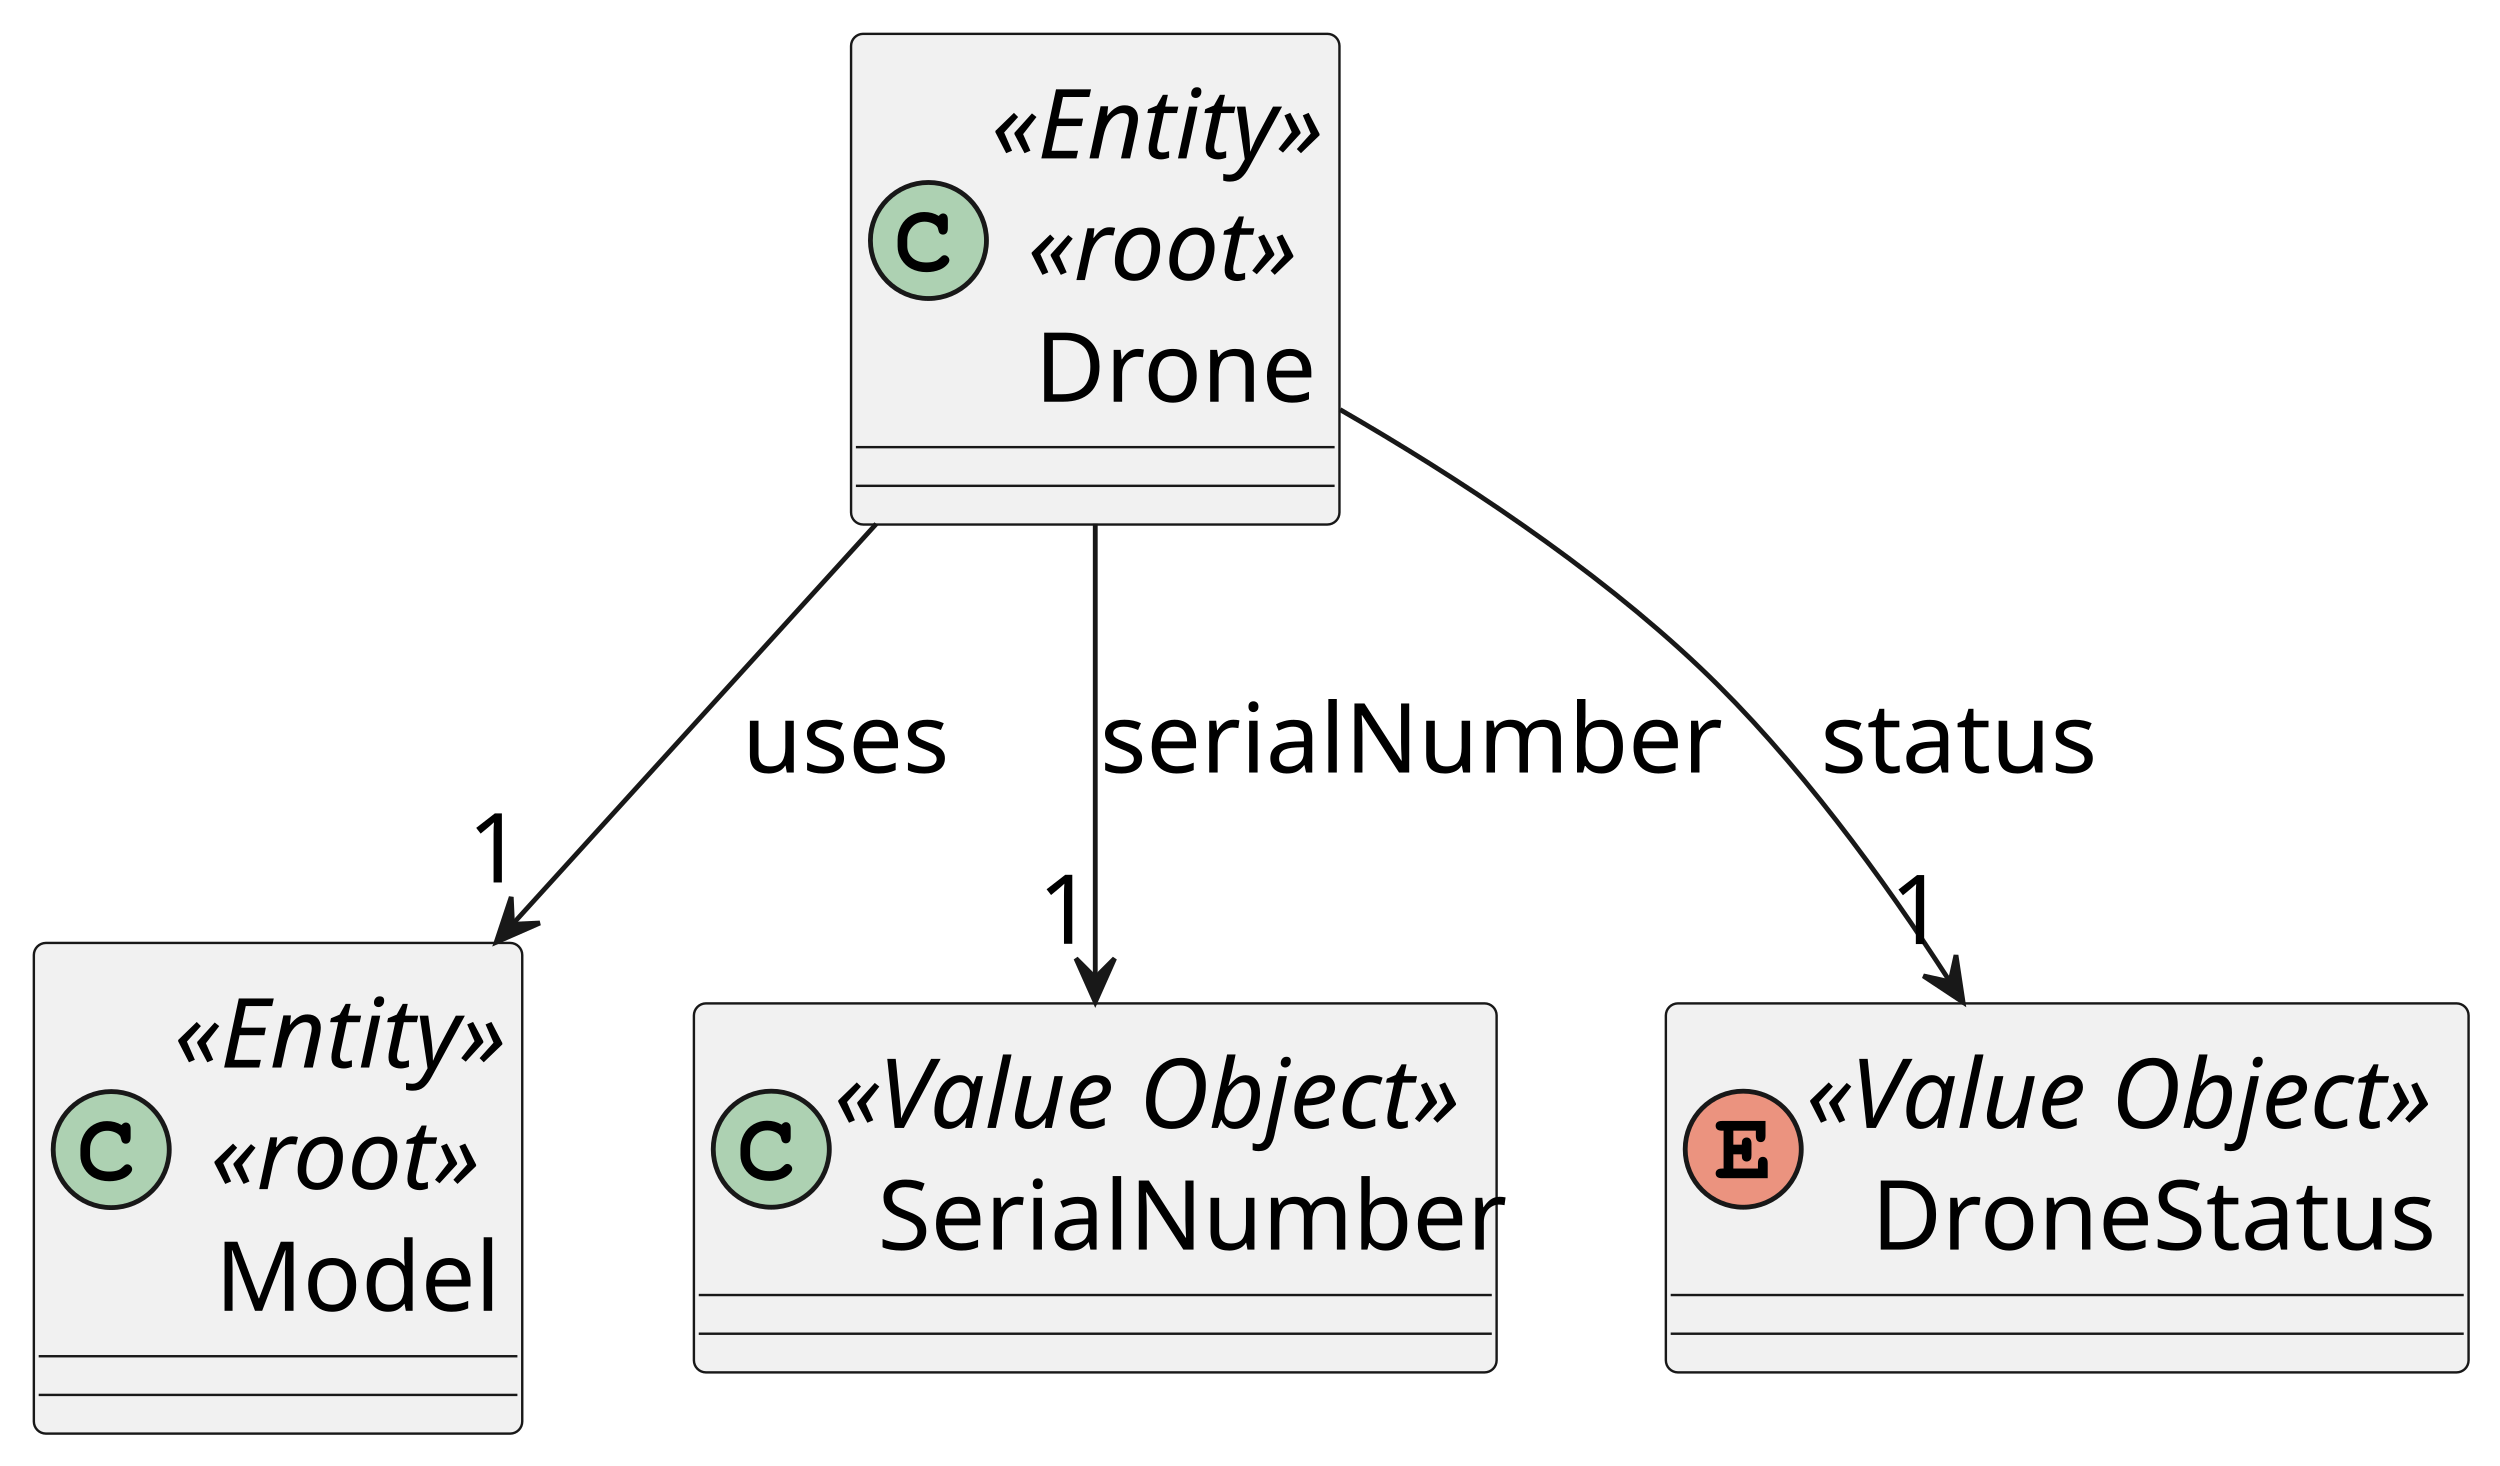
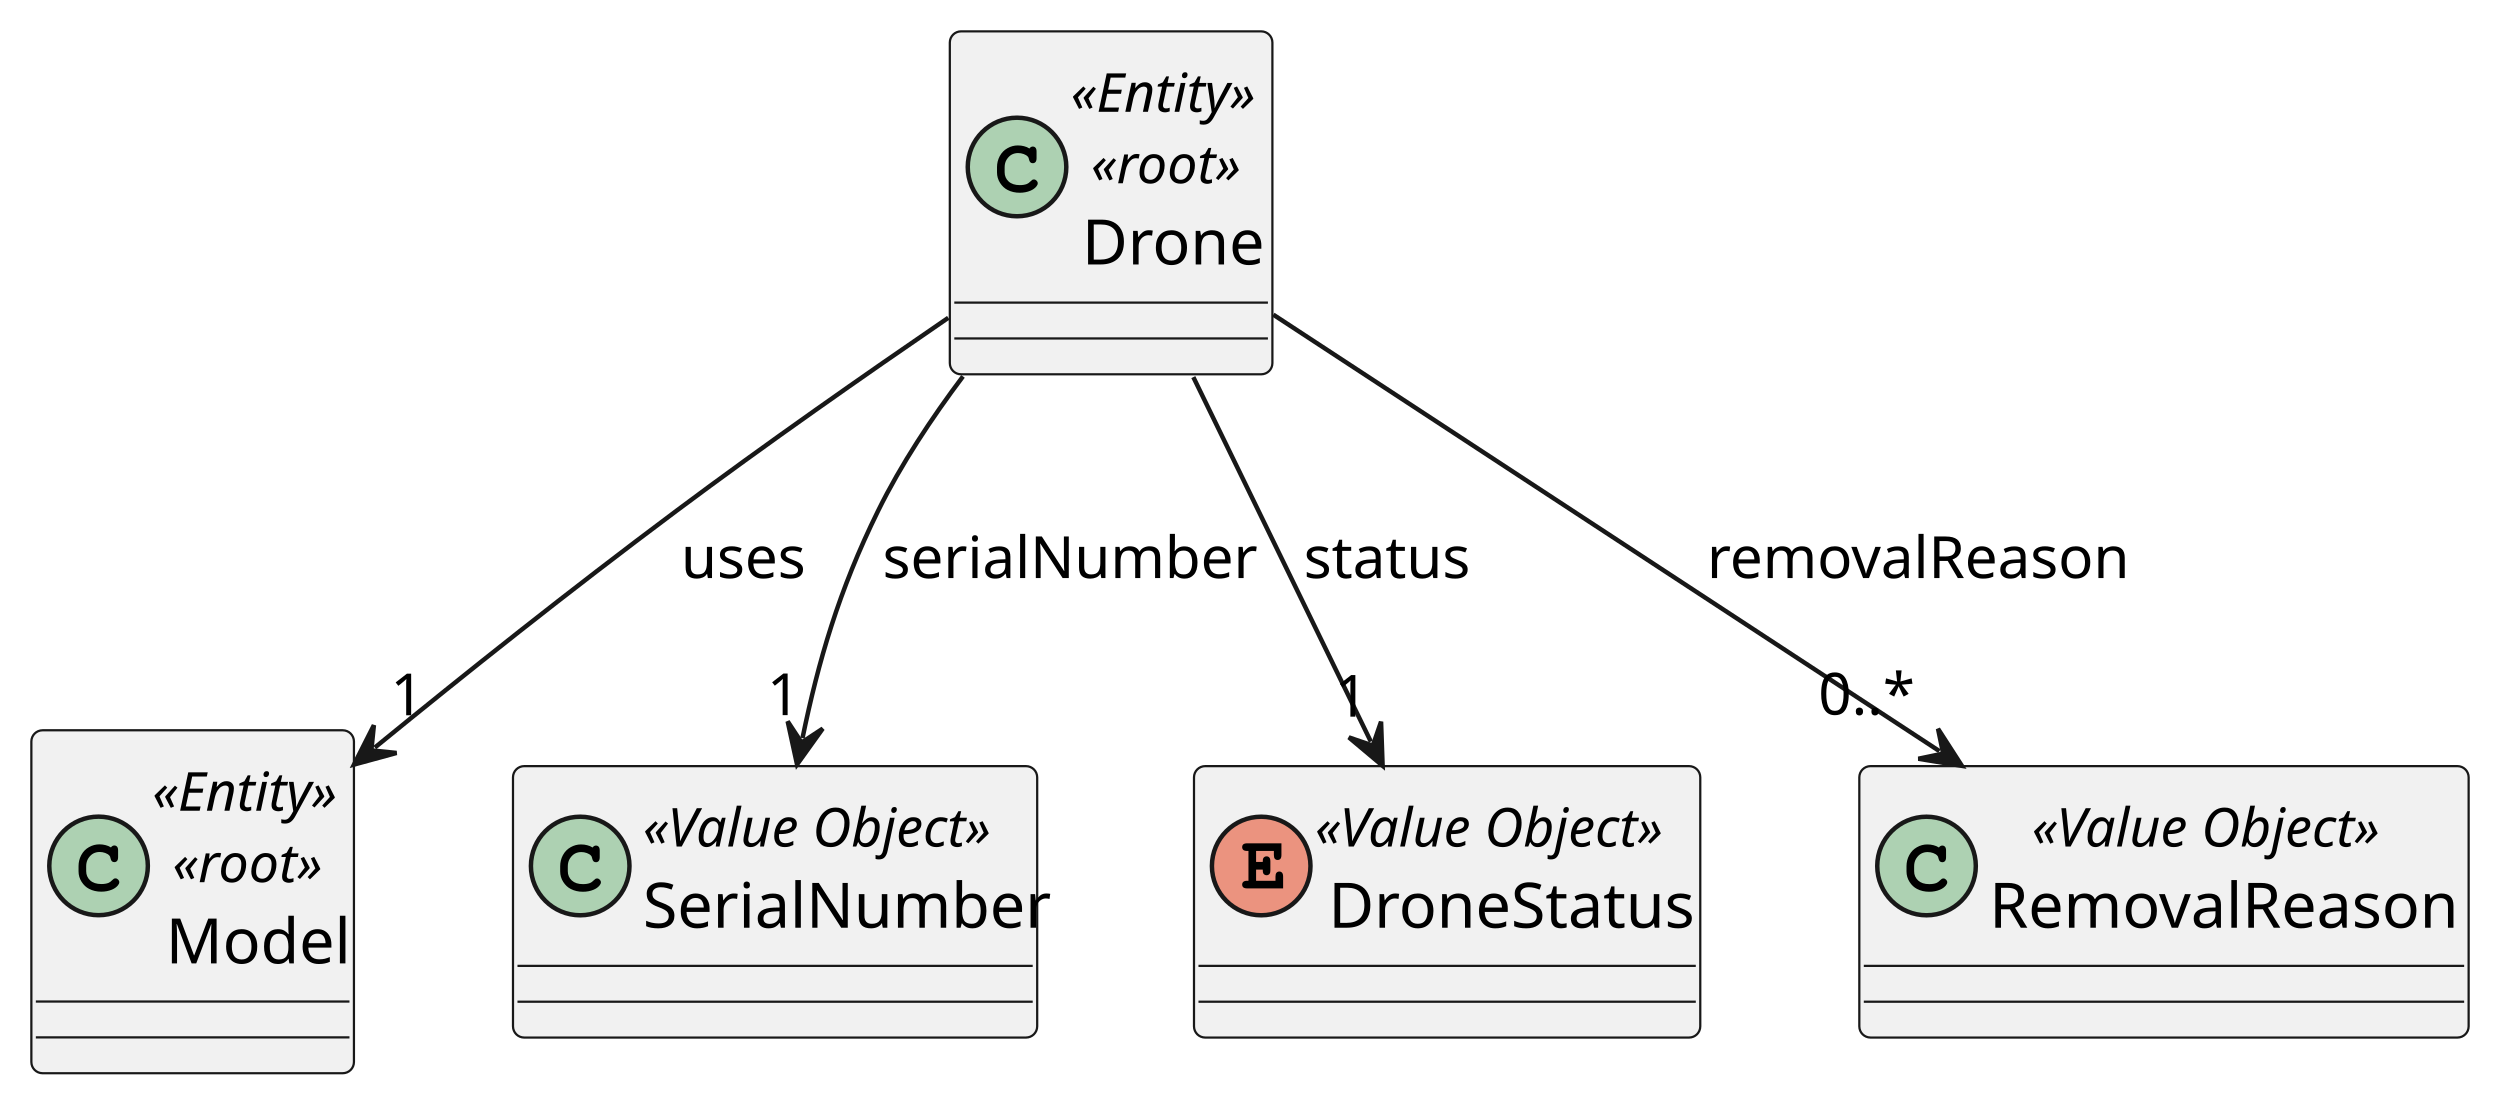
- <svg xmlns="http://www.w3.org/2000/svg" contentStyleType="text/css" height="303px" preserveAspectRatio="none" style="width:517px;height:303px;background:#FFFFFF;" version="1.1" viewBox="0 0 517 303" width="517px" zoomAndPan="magnify">
+ <svg xmlns="http://www.w3.org/2000/svg" contentStyleType="text/css" height="246px" preserveAspectRatio="none" style="width:558px;height:246px;background:#FFFFFF;" version="1.1" viewBox="0 0 558 246" width="558px" zoomAndPan="magnify">
  <defs />
  <g>
    <g id="elem_Model">
-       <rect codeLine="2" fill="#F1F1F1" height="101.469" id="Model" rx="2.5" ry="2.5" style="stroke:#181818;stroke-width:0.5;" width="101" x="7" y="195" />
-       <ellipse cx="23" cy="237.734" fill="#ADD1B2" rx="12" ry="12" style="stroke:#181818;stroke-width:1.0;" />
-       <path d="M25.141,232.656 Q25.328,232.406 25.547,232.281 Q25.766,232.141 26.016,232.141 Q26.453,232.141 26.734,232.453 Q27.016,232.75 27.016,233.469 L27.016,235.172 Q27.016,235.891 26.734,236.203 Q26.453,236.516 26.016,236.516 Q25.625,236.516 25.375,236.281 Q25.125,236.062 25.016,235.453 Q24.953,235.031 24.734,234.812 Q24.344,234.375 23.625,234.109 Q22.906,233.844 22.188,233.844 Q21.281,233.844 20.531,234.234 Q19.781,234.625 19.203,235.516 Q18.625,236.391 18.625,237.594 L18.625,238.891 Q18.625,240.344 19.672,241.312 Q20.734,242.281 22.594,242.281 Q23.703,242.281 24.484,241.969 Q24.922,241.797 25.438,241.281 Q25.75,240.969 25.922,240.875 Q26.094,240.781 26.328,240.781 Q26.719,240.781 27.016,241.094 Q27.328,241.391 27.328,241.797 Q27.328,242.203 26.922,242.672 Q26.328,243.359 25.391,243.75 Q24.125,244.281 22.609,244.281 Q20.828,244.281 19.406,243.547 Q18.25,242.953 17.438,241.688 Q16.625,240.422 16.625,238.938 L16.625,237.578 Q16.625,236.016 17.344,234.672 Q18.078,233.312 19.359,232.578 Q20.656,231.844 22.109,231.844 Q22.969,231.844 23.719,232.047 Q24.484,232.25 25.141,232.656 Z " fill="#000000" />
-       <text fill="#000000" font-family="sans-serif" font-size="20" font-style="italic" lengthAdjust="spacing" textLength="71" x="36" y="220.762">«Entity»</text>
-       <text fill="#000000" font-family="sans-serif" font-size="20" font-style="italic" lengthAdjust="spacing" textLength="56" x="43.5" y="245.918">«root»</text>
-       <text fill="#000000" font-family="sans-serif" font-size="20" lengthAdjust="spacing" textLength="54" x="44.5" y="271.074">Model</text>
-       <line style="stroke:#181818;stroke-width:0.5;" x1="8" x2="107" y1="280.469" y2="280.469" />
-       <line style="stroke:#181818;stroke-width:0.5;" x1="8" x2="107" y1="288.469" y2="288.469" />
+       <rect codeLine="2" fill="#F1F1F1" height="76.543" id="Model" rx="2.5" ry="2.5" style="stroke:#181818;stroke-width:0.5;" width="72" x="7" y="163" />
+       <ellipse cx="22" cy="193.272" fill="#ADD1B2" rx="11" ry="11" style="stroke:#181818;stroke-width:1.0;" />
+       <path d="M24.766,189.147 Q24.922,188.928 25.109,188.818 Q25.297,188.709 25.516,188.709 Q25.891,188.709 26.125,188.975 Q26.359,189.225 26.359,189.834 L26.359,191.287 Q26.359,191.897 26.125,192.162 Q25.891,192.428 25.516,192.428 Q25.172,192.428 24.969,192.225 Q24.766,192.037 24.656,191.522 Q24.609,191.162 24.422,190.975 Q24.094,190.6 23.484,190.381 Q22.875,190.162 22.25,190.162 Q21.484,190.162 20.844,190.49 Q20.219,190.818 19.719,191.568 Q19.234,192.318 19.234,193.35 L19.234,194.443 Q19.234,195.678 20.125,196.506 Q21.016,197.318 22.609,197.318 Q23.547,197.318 24.203,197.068 Q24.594,196.912 25.016,196.475 Q25.281,196.209 25.422,196.131 Q25.578,196.053 25.781,196.053 Q26.109,196.053 26.359,196.318 Q26.625,196.568 26.625,196.912 Q26.625,197.256 26.281,197.662 Q25.781,198.24 24.984,198.568 Q23.906,199.022 22.609,199.022 Q21.094,199.022 19.891,198.397 Q18.906,197.897 18.219,196.834 Q17.531,195.756 17.531,194.475 L17.531,193.318 Q17.531,191.99 18.141,190.85 Q18.766,189.693 19.859,189.084 Q20.953,188.459 22.188,188.459 Q22.922,188.459 23.562,188.631 Q24.219,188.787 24.766,189.147 Z " fill="#000000" />
+       <text fill="#000000" font-family="sans-serif" font-size="12" font-style="italic" lengthAdjust="spacing" textLength="44" x="34" y="180.949">«Entity»</text>
+       <text fill="#000000" font-family="sans-serif" font-size="12" font-style="italic" lengthAdjust="spacing" textLength="35" x="38.5" y="196.91">«root»</text>
+       <text fill="#000000" font-family="sans-serif" font-size="14" lengthAdjust="spacing" textLength="38" x="37" y="215.029">Model</text>
+       <line style="stroke:#181818;stroke-width:0.5;" x1="8" x2="78" y1="223.543" y2="223.543" />
+       <line style="stroke:#181818;stroke-width:0.5;" x1="8" x2="78" y1="231.543" y2="231.543" />
    </g>
    <g id="elem_Drone">
-       <rect codeLine="6" fill="#F1F1F1" height="101.469" id="Drone" rx="2.5" ry="2.5" style="stroke:#181818;stroke-width:0.5;" width="101" x="176" y="7" />
-       <ellipse cx="192" cy="49.734" fill="#ADD1B2" rx="12" ry="12" style="stroke:#181818;stroke-width:1.0;" />
-       <path d="M194.141,44.656 Q194.328,44.406 194.547,44.281 Q194.766,44.141 195.016,44.141 Q195.453,44.141 195.734,44.453 Q196.016,44.75 196.016,45.469 L196.016,47.172 Q196.016,47.891 195.734,48.203 Q195.453,48.516 195.016,48.516 Q194.625,48.516 194.375,48.281 Q194.125,48.062 194.016,47.453 Q193.953,47.031 193.734,46.812 Q193.344,46.375 192.625,46.109 Q191.906,45.844 191.188,45.844 Q190.281,45.844 189.531,46.234 Q188.781,46.625 188.203,47.516 Q187.625,48.391 187.625,49.594 L187.625,50.891 Q187.625,52.344 188.672,53.312 Q189.734,54.281 191.594,54.281 Q192.703,54.281 193.484,53.969 Q193.922,53.797 194.438,53.281 Q194.75,52.969 194.922,52.875 Q195.094,52.781 195.328,52.781 Q195.719,52.781 196.016,53.094 Q196.328,53.391 196.328,53.797 Q196.328,54.203 195.922,54.672 Q195.328,55.359 194.391,55.75 Q193.125,56.281 191.609,56.281 Q189.828,56.281 188.406,55.547 Q187.25,54.953 186.438,53.688 Q185.625,52.422 185.625,50.938 L185.625,49.578 Q185.625,48.016 186.344,46.672 Q187.078,45.312 188.359,44.578 Q189.656,43.844 191.109,43.844 Q191.969,43.844 192.719,44.047 Q193.484,44.25 194.141,44.656 Z " fill="#000000" />
-       <text fill="#000000" font-family="sans-serif" font-size="20" font-style="italic" lengthAdjust="spacing" textLength="71" x="205" y="32.762">«Entity»</text>
-       <text fill="#000000" font-family="sans-serif" font-size="20" font-style="italic" lengthAdjust="spacing" textLength="56" x="212.5" y="57.918">«root»</text>
-       <text fill="#000000" font-family="sans-serif" font-size="20" lengthAdjust="spacing" textLength="53" x="214" y="83.074">Drone</text>
-       <line style="stroke:#181818;stroke-width:0.5;" x1="177" x2="276" y1="92.469" y2="92.469" />
-       <line style="stroke:#181818;stroke-width:0.5;" x1="177" x2="276" y1="100.469" y2="100.469" />
+       <rect codeLine="6" fill="#F1F1F1" height="76.543" id="Drone" rx="2.5" ry="2.5" style="stroke:#181818;stroke-width:0.5;" width="72" x="212" y="7" />
+       <ellipse cx="227" cy="37.272" fill="#ADD1B2" rx="11" ry="11" style="stroke:#181818;stroke-width:1.0;" />
+       <path d="M229.766,33.147 Q229.922,32.928 230.109,32.818 Q230.297,32.709 230.516,32.709 Q230.891,32.709 231.125,32.975 Q231.359,33.225 231.359,33.834 L231.359,35.287 Q231.359,35.897 231.125,36.162 Q230.891,36.428 230.516,36.428 Q230.172,36.428 229.969,36.225 Q229.766,36.037 229.656,35.522 Q229.609,35.162 229.422,34.975 Q229.094,34.6 228.484,34.381 Q227.875,34.162 227.25,34.162 Q226.484,34.162 225.844,34.49 Q225.219,34.818 224.719,35.568 Q224.234,36.318 224.234,37.35 L224.234,38.443 Q224.234,39.678 225.125,40.506 Q226.016,41.318 227.609,41.318 Q228.547,41.318 229.203,41.068 Q229.594,40.912 230.016,40.475 Q230.281,40.209 230.422,40.131 Q230.578,40.053 230.781,40.053 Q231.109,40.053 231.359,40.318 Q231.625,40.568 231.625,40.912 Q231.625,41.256 231.281,41.662 Q230.781,42.24 229.984,42.568 Q228.906,43.022 227.609,43.022 Q226.094,43.022 224.891,42.397 Q223.906,41.897 223.219,40.834 Q222.531,39.756 222.531,38.475 L222.531,37.318 Q222.531,35.99 223.141,34.85 Q223.766,33.693 224.859,33.084 Q225.953,32.459 227.188,32.459 Q227.922,32.459 228.562,32.631 Q229.219,32.787 229.766,33.147 Z " fill="#000000" />
+       <text fill="#000000" font-family="sans-serif" font-size="12" font-style="italic" lengthAdjust="spacing" textLength="44" x="239" y="24.949">«Entity»</text>
+       <text fill="#000000" font-family="sans-serif" font-size="12" font-style="italic" lengthAdjust="spacing" textLength="35" x="243.5" y="40.91">«root»</text>
+       <text fill="#000000" font-family="sans-serif" font-size="14" lengthAdjust="spacing" textLength="39" x="241.5" y="59.029">Drone</text>
+       <line style="stroke:#181818;stroke-width:0.5;" x1="213" x2="283" y1="67.543" y2="67.543" />
+       <line style="stroke:#181818;stroke-width:0.5;" x1="213" x2="283" y1="75.543" y2="75.543" />
    </g>
    <g id="elem_SerialNumber">
-       <rect codeLine="9" fill="#F1F1F1" height="76.312" id="SerialNumber" rx="2.5" ry="2.5" style="stroke:#181818;stroke-width:0.5;" width="166" x="143.5" y="207.5" />
-       <ellipse cx="159.5" cy="237.656" fill="#ADD1B2" rx="12" ry="12" style="stroke:#181818;stroke-width:1.0;" />
-       <path d="M161.641,232.578 Q161.828,232.328 162.047,232.203 Q162.266,232.062 162.516,232.062 Q162.953,232.062 163.234,232.375 Q163.516,232.672 163.516,233.391 L163.516,235.094 Q163.516,235.812 163.234,236.125 Q162.953,236.438 162.516,236.438 Q162.125,236.438 161.875,236.203 Q161.625,235.984 161.516,235.375 Q161.453,234.953 161.234,234.734 Q160.844,234.297 160.125,234.031 Q159.406,233.766 158.688,233.766 Q157.781,233.766 157.031,234.156 Q156.281,234.547 155.703,235.438 Q155.125,236.312 155.125,237.516 L155.125,238.812 Q155.125,240.266 156.172,241.234 Q157.234,242.203 159.094,242.203 Q160.203,242.203 160.984,241.891 Q161.422,241.719 161.938,241.203 Q162.25,240.891 162.422,240.797 Q162.594,240.703 162.828,240.703 Q163.219,240.703 163.516,241.016 Q163.828,241.312 163.828,241.719 Q163.828,242.125 163.422,242.594 Q162.828,243.281 161.891,243.672 Q160.625,244.203 159.109,244.203 Q157.328,244.203 155.906,243.469 Q154.75,242.875 153.938,241.609 Q153.125,240.344 153.125,238.859 L153.125,237.5 Q153.125,235.938 153.844,234.594 Q154.578,233.234 155.859,232.5 Q157.156,231.766 158.609,231.766 Q159.469,231.766 160.219,231.969 Q160.984,232.172 161.641,232.578 Z " fill="#000000" />
-       <text fill="#000000" font-family="sans-serif" font-size="20" font-style="italic" lengthAdjust="spacing" textLength="136" x="172.5" y="233.262">«Value Object»</text>
-       <text fill="#000000" font-family="sans-serif" font-size="20" lengthAdjust="spacing" textLength="118" x="181.5" y="258.418">SerialNumber</text>
-       <line style="stroke:#181818;stroke-width:0.5;" x1="144.5" x2="308.5" y1="267.812" y2="267.812" />
-       <line style="stroke:#181818;stroke-width:0.5;" x1="144.5" x2="308.5" y1="275.812" y2="275.812" />
+       <rect codeLine="9" fill="#F1F1F1" height="60.582" id="SerialNumber" rx="2.5" ry="2.5" style="stroke:#181818;stroke-width:0.5;" width="117" x="114.5" y="171" />
+       <ellipse cx="129.5" cy="193.291" fill="#ADD1B2" rx="11" ry="11" style="stroke:#181818;stroke-width:1.0;" />
+       <path d="M132.266,189.166 Q132.422,188.947 132.609,188.838 Q132.797,188.728 133.016,188.728 Q133.391,188.728 133.625,188.994 Q133.859,189.244 133.859,189.853 L133.859,191.307 Q133.859,191.916 133.625,192.182 Q133.391,192.447 133.016,192.447 Q132.672,192.447 132.469,192.244 Q132.266,192.057 132.156,191.541 Q132.109,191.182 131.922,190.994 Q131.594,190.619 130.984,190.4 Q130.375,190.182 129.75,190.182 Q128.984,190.182 128.344,190.51 Q127.719,190.838 127.219,191.588 Q126.734,192.338 126.734,193.369 L126.734,194.463 Q126.734,195.697 127.625,196.525 Q128.516,197.338 130.109,197.338 Q131.047,197.338 131.703,197.088 Q132.094,196.932 132.516,196.494 Q132.781,196.228 132.922,196.15 Q133.078,196.072 133.281,196.072 Q133.609,196.072 133.859,196.338 Q134.125,196.588 134.125,196.932 Q134.125,197.275 133.781,197.682 Q133.281,198.26 132.484,198.588 Q131.406,199.041 130.109,199.041 Q128.594,199.041 127.391,198.416 Q126.406,197.916 125.719,196.853 Q125.031,195.775 125.031,194.494 L125.031,193.338 Q125.031,192.01 125.641,190.869 Q126.266,189.713 127.359,189.103 Q128.453,188.478 129.688,188.478 Q130.422,188.478 131.062,188.65 Q131.719,188.807 132.266,189.166 Z " fill="#000000" />
+       <text fill="#000000" font-family="sans-serif" font-size="12" font-style="italic" lengthAdjust="spacing" textLength="85" x="143.5" y="188.949">«Value Object»</text>
+       <text fill="#000000" font-family="sans-serif" font-size="14" lengthAdjust="spacing" textLength="85" x="143.5" y="207.068">SerialNumber</text>
+       <line style="stroke:#181818;stroke-width:0.5;" x1="115.5" x2="230.5" y1="215.582" y2="215.582" />
+       <line style="stroke:#181818;stroke-width:0.5;" x1="115.5" x2="230.5" y1="223.582" y2="223.582" />
    </g>
    <g id="elem_DroneStatus">
-       <rect codeLine="12" fill="#F1F1F1" height="76.312" id="DroneStatus" rx="2.5" ry="2.5" style="stroke:#181818;stroke-width:0.5;" width="166" x="344.5" y="207.5" />
-       <ellipse cx="360.5" cy="237.656" fill="#EB937F" rx="12" ry="12" style="stroke:#181818;stroke-width:1.0;" />
-       <path d="M358.453,238.719 L358.453,241.656 L363.547,241.656 L363.547,240.562 Q363.547,239.844 363.828,239.547 Q364.109,239.234 364.562,239.234 Q365,239.234 365.281,239.547 Q365.562,239.844 365.562,240.562 L365.562,243.656 L356.125,243.656 Q355.406,243.656 355.094,243.375 Q354.797,243.094 354.797,242.656 Q354.797,242.203 355.109,241.938 Q355.422,241.656 356.125,241.656 L356.438,241.656 L356.438,233.828 L356.125,233.828 Q355.406,233.828 355.094,233.547 Q354.797,233.266 354.797,232.812 Q354.797,232.359 355.094,232.094 Q355.406,231.812 356.125,231.812 L365.109,231.812 L365.109,234.859 Q365.109,235.578 364.828,235.891 Q364.562,236.188 364.125,236.188 Q363.672,236.188 363.391,235.891 Q363.109,235.594 363.109,234.859 L363.109,233.828 L358.453,233.828 L358.453,236.719 L360.203,236.719 Q360.203,235.938 360.344,235.703 Q360.656,235.234 361.203,235.234 Q361.656,235.234 361.922,235.547 Q362.203,235.844 362.203,236.562 L362.203,238.875 Q362.203,239.531 362.047,239.75 Q361.734,240.203 361.203,240.203 Q360.656,240.203 360.344,239.734 Q360.203,239.5 360.203,238.719 L358.453,238.719 Z " fill="#000000" />
-       <text fill="#000000" font-family="sans-serif" font-size="20" font-style="italic" lengthAdjust="spacing" textLength="136" x="373.5" y="233.262">«Value Object»</text>
-       <text fill="#000000" font-family="sans-serif" font-size="20" lengthAdjust="spacing" textLength="109" x="387" y="258.418">DroneStatus</text>
-       <line style="stroke:#181818;stroke-width:0.5;" x1="345.5" x2="509.5" y1="267.812" y2="267.812" />
-       <line style="stroke:#181818;stroke-width:0.5;" x1="345.5" x2="509.5" y1="275.812" y2="275.812" />
+       <rect codeLine="12" fill="#F1F1F1" height="60.582" id="DroneStatus" rx="2.5" ry="2.5" style="stroke:#181818;stroke-width:0.5;" width="113" x="266.5" y="171" />
+       <ellipse cx="281.5" cy="193.291" fill="#EB937F" rx="11" ry="11" style="stroke:#181818;stroke-width:1.0;" />
+       <path d="M280.359,194.088 L280.359,196.588 L284.688,196.588 L284.688,195.666 Q284.688,195.057 284.922,194.791 Q285.172,194.525 285.547,194.525 Q285.922,194.525 286.156,194.791 Q286.391,195.057 286.391,195.666 L286.391,198.291 L278.391,198.291 Q277.766,198.291 277.5,198.057 Q277.25,197.822 277.25,197.432 Q277.25,197.057 277.516,196.822 Q277.781,196.588 278.391,196.588 L278.656,196.588 L278.656,189.932 L278.391,189.932 Q277.766,189.932 277.5,189.697 Q277.25,189.463 277.25,189.072 Q277.25,188.697 277.5,188.463 Q277.766,188.228 278.391,188.228 L286.016,188.228 L286.016,190.822 Q286.016,191.432 285.781,191.697 Q285.562,191.947 285.172,191.947 Q284.797,191.947 284.562,191.697 Q284.328,191.432 284.328,190.822 L284.328,189.932 L280.359,189.932 L280.359,192.385 L281.844,192.385 Q281.844,191.728 281.969,191.541 Q282.234,191.135 282.703,191.135 Q283.078,191.135 283.312,191.4 Q283.547,191.65 283.547,192.26 L283.547,194.228 Q283.547,194.775 283.422,194.963 Q283.156,195.353 282.703,195.353 Q282.234,195.353 281.969,194.947 Q281.844,194.76 281.844,194.088 L280.359,194.088 Z " fill="#000000" />
+       <text fill="#000000" font-family="sans-serif" font-size="12" font-style="italic" lengthAdjust="spacing" textLength="85" x="293.5" y="188.949">«Value Object»</text>
+       <text fill="#000000" font-family="sans-serif" font-size="14" lengthAdjust="spacing" textLength="79" x="296.5" y="207.068">DroneStatus</text>
+       <line style="stroke:#181818;stroke-width:0.5;" x1="267.5" x2="378.5" y1="215.582" y2="215.582" />
+       <line style="stroke:#181818;stroke-width:0.5;" x1="267.5" x2="378.5" y1="223.582" y2="223.582" />
+     </g>
+     <g id="elem_RemovalReason">
+       <rect codeLine="16" fill="#F1F1F1" height="60.582" id="RemovalReason" rx="2.5" ry="2.5" style="stroke:#181818;stroke-width:0.5;" width="136" x="415" y="171" />
+       <ellipse cx="430" cy="193.291" fill="#ADD1B2" rx="11" ry="11" style="stroke:#181818;stroke-width:1.0;" />
+       <path d="M432.766,189.166 Q432.922,188.947 433.109,188.838 Q433.297,188.728 433.516,188.728 Q433.891,188.728 434.125,188.994 Q434.359,189.244 434.359,189.853 L434.359,191.307 Q434.359,191.916 434.125,192.182 Q433.891,192.447 433.516,192.447 Q433.172,192.447 432.969,192.244 Q432.766,192.057 432.656,191.541 Q432.609,191.182 432.422,190.994 Q432.094,190.619 431.484,190.4 Q430.875,190.182 430.25,190.182 Q429.484,190.182 428.844,190.51 Q428.219,190.838 427.719,191.588 Q427.234,192.338 427.234,193.369 L427.234,194.463 Q427.234,195.697 428.125,196.525 Q429.016,197.338 430.609,197.338 Q431.547,197.338 432.203,197.088 Q432.594,196.932 433.016,196.494 Q433.281,196.228 433.422,196.15 Q433.578,196.072 433.781,196.072 Q434.109,196.072 434.359,196.338 Q434.625,196.588 434.625,196.932 Q434.625,197.275 434.281,197.682 Q433.781,198.26 432.984,198.588 Q431.906,199.041 430.609,199.041 Q429.094,199.041 427.891,198.416 Q426.906,197.916 426.219,196.853 Q425.531,195.775 425.531,194.494 L425.531,193.338 Q425.531,192.01 426.141,190.869 Q426.766,189.713 427.859,189.103 Q428.953,188.478 430.188,188.478 Q430.922,188.478 431.562,188.65 Q432.219,188.807 432.766,189.166 Z " fill="#000000" />
+       <text fill="#000000" font-family="sans-serif" font-size="12" font-style="italic" lengthAdjust="spacing" textLength="85" x="453.5" y="188.949">«Value Object»</text>
+       <text fill="#000000" font-family="sans-serif" font-size="14" lengthAdjust="spacing" textLength="104" x="444" y="207.068">RemovalReason</text>
+       <line style="stroke:#181818;stroke-width:0.5;" x1="416" x2="550" y1="215.582" y2="215.582" />
+       <line style="stroke:#181818;stroke-width:0.5;" x1="416" x2="550" y1="223.582" y2="223.582" />
    </g>
    <g id="link_Drone_DroneStatus">
-       <path codeLine="16" d="M277.11,84.7 C301.2,98.6 329.48,117.12 351.5,138 C371.51,156.97 389.63,181.89 403.15,202.85 " fill="none" id="Drone-to-DroneStatus" style="stroke:#181818;stroke-width:1.0;" />
-       <polygon fill="#181818" points="405.96,207.26,404.496,197.52,403.273,203.043,397.75,201.82,405.96,207.26" style="stroke:#181818;stroke-width:1.0;" />
-       <text fill="#000000" font-family="sans-serif" font-size="20" lengthAdjust="spacing" textLength="53" x="376.5" y="159.762">status</text>
-       <text fill="#000000" font-family="sans-serif" font-size="20" lengthAdjust="spacing" textLength="11" x="390.82" y="195.24">1</text>
+       <path codeLine="20" d="M266.35,84.17 C279.36,110.89 293.942,140.836 305.972,165.526 " fill="none" id="Drone-to-DroneStatus" style="stroke:#181818;stroke-width:1.0;" />
+       <polygon fill="#181818" points="308.6,170.92,308.254,161.077,306.41,166.425,301.062,164.581,308.6,170.92" style="stroke:#181818;stroke-width:1.0;" />
+       <text fill="#000000" font-family="sans-serif" font-size="13" lengthAdjust="spacing" textLength="36" x="291" y="129.028">status</text>
+       <text fill="#000000" font-family="sans-serif" font-size="13" lengthAdjust="spacing" textLength="7" x="297.908" y="159.961">1</text>
    </g>
    <g id="link_Drone_SerialNumber">
-       <path codeLine="17" d="M226.5,108.34 C226.5,137.62 226.5,174.23 226.5,202.11 " fill="none" id="Drone-to-SerialNumber" style="stroke:#181818;stroke-width:1.0;" />
-       <polygon fill="#181818" points="226.5,207.21,230.5,198.21,226.5,202.21,222.5,198.21,226.5,207.21" style="stroke:#181818;stroke-width:1.0;" />
-       <text fill="#000000" font-family="sans-serif" font-size="20" lengthAdjust="spacing" textLength="115" x="227.5" y="159.762">serialNumber</text>
-       <text fill="#000000" font-family="sans-serif" font-size="20" lengthAdjust="spacing" textLength="11" x="214.658" y="195.183">1</text>
+       <path codeLine="21" d="M214.94,84.01 C207.92,93.34 201.1,103.65 196,114 C187.2,131.84 182.665,147.584 179.115,164.754 " fill="none" id="Drone-to-SerialNumber" style="stroke:#181818;stroke-width:1.0;" />
+       <polygon fill="#181818" points="177.9,170.63,183.639,162.626,178.912,165.734,175.805,161.006,177.9,170.63" style="stroke:#181818;stroke-width:1.0;" />
+       <text fill="#000000" font-family="sans-serif" font-size="13" lengthAdjust="spacing" textLength="76" x="197" y="129.028">serialNumber</text>
+       <text fill="#000000" font-family="sans-serif" font-size="13" lengthAdjust="spacing" textLength="7" x="171.189" y="159.611">1</text>
+     </g>
+     <g id="link_Drone_RemovalReason">
+       <path codeLine="22" d="M284.2,70.23 C325.53,97.31 388.161,138.352 432.881,167.652 " fill="none" id="Drone-to-RemovalReason" style="stroke:#181818;stroke-width:1.0;" />
+       <polygon fill="#181818" points="437.9,170.94,432.564,162.662,433.718,168.2,428.18,169.353,437.9,170.94" style="stroke:#181818;stroke-width:1.0;" />
+       <text fill="#000000" font-family="sans-serif" font-size="13" lengthAdjust="spacing" textLength="88" x="381" y="129.028">removalReason</text>
+       <text fill="#000000" font-family="sans-serif" font-size="13" lengthAdjust="spacing" textLength="20" x="405.847" y="159.501">0..*</text>
    </g>
    <g id="link_Drone_Model">
-       <path codeLine="18" d="M181.21,108.34 C158.01,133.88 129.73,165 106.08,191.04 " fill="none" id="Drone-to-Model" style="stroke:#181818;stroke-width:1.0;" />
-       <polygon fill="#181818" points="102.62,194.84,111.638,190.882,105.988,191.144,105.725,185.493,102.62,194.84" style="stroke:#181818;stroke-width:1.0;" />
-       <text fill="#000000" font-family="sans-serif" font-size="20" lengthAdjust="spacing" textLength="41" x="153.5" y="159.762">uses</text>
-       <text fill="#000000" font-family="sans-serif" font-size="20" lengthAdjust="spacing" textLength="11" x="96.696" y="182.489">1</text>
+       <path codeLine="23" d="M211.66,70.93 C193.27,83.51 170.72,99.27 151,114 C126.56,132.26 104.438,149.896 83.658,166.856 " fill="none" id="Drone-to-Model" style="stroke:#181818;stroke-width:1.0;" />
+       <polygon fill="#181818" points="79.01,170.65,88.512,168.058,82.884,167.488,83.453,161.86,79.01,170.65" style="stroke:#181818;stroke-width:1.0;" />
+       <text fill="#000000" font-family="sans-serif" font-size="13" lengthAdjust="spacing" textLength="28" x="152" y="129.028">uses</text>
+       <text fill="#000000" font-family="sans-serif" font-size="13" lengthAdjust="spacing" textLength="7" x="87.159" y="159.639">1</text>
    </g>
  </g>
</svg>
